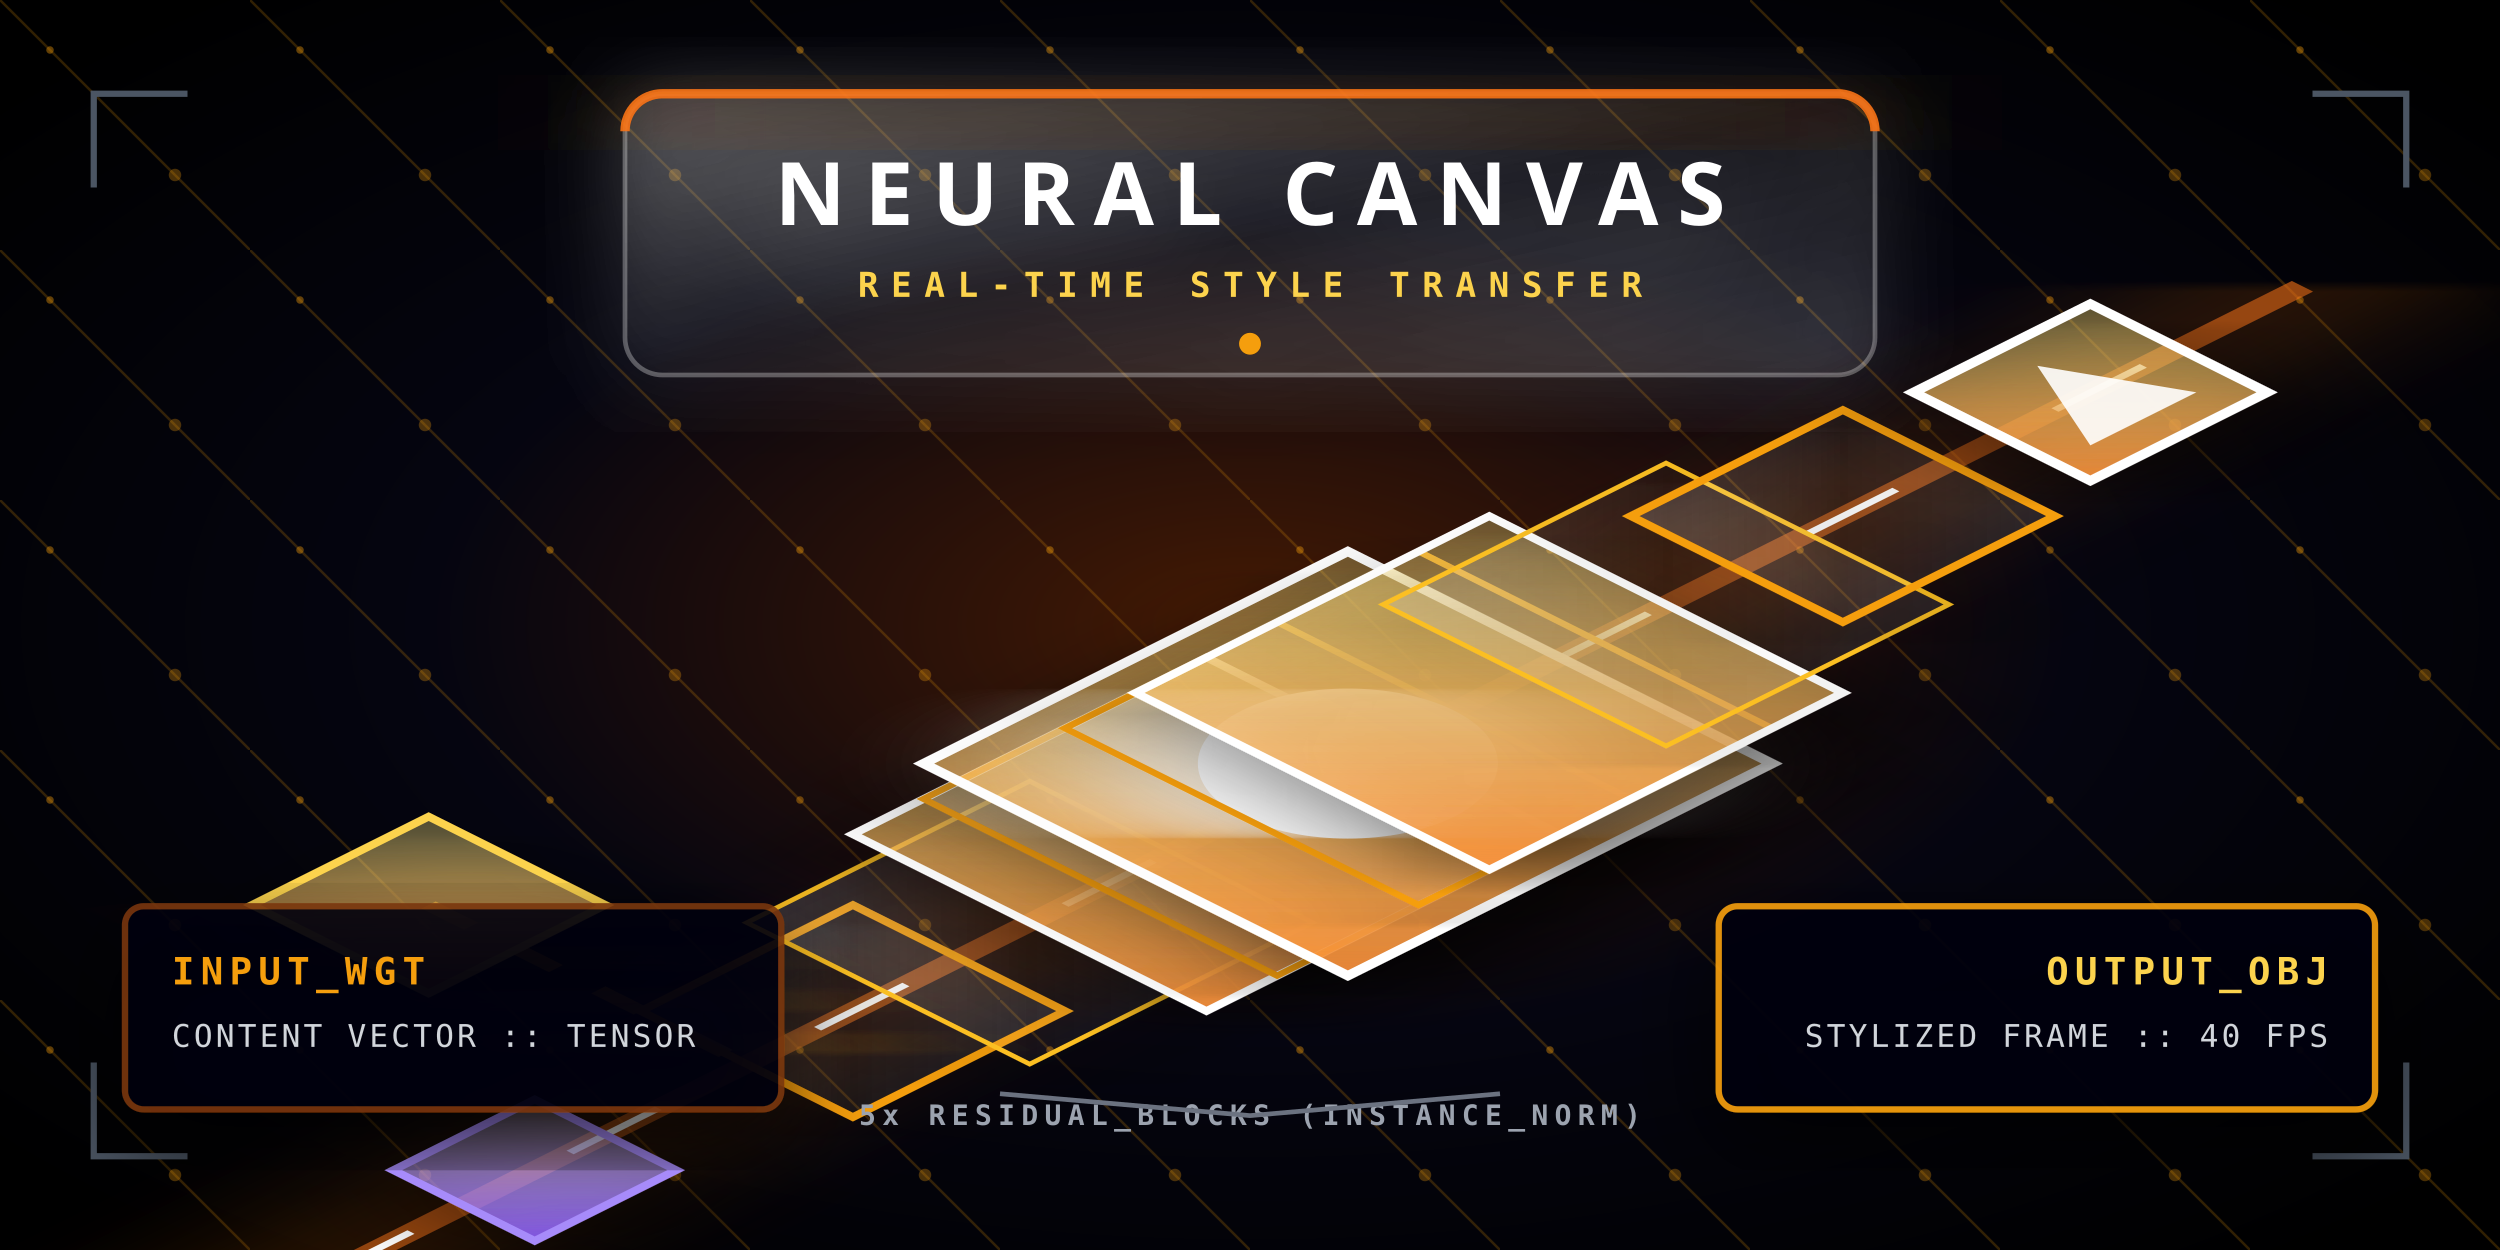
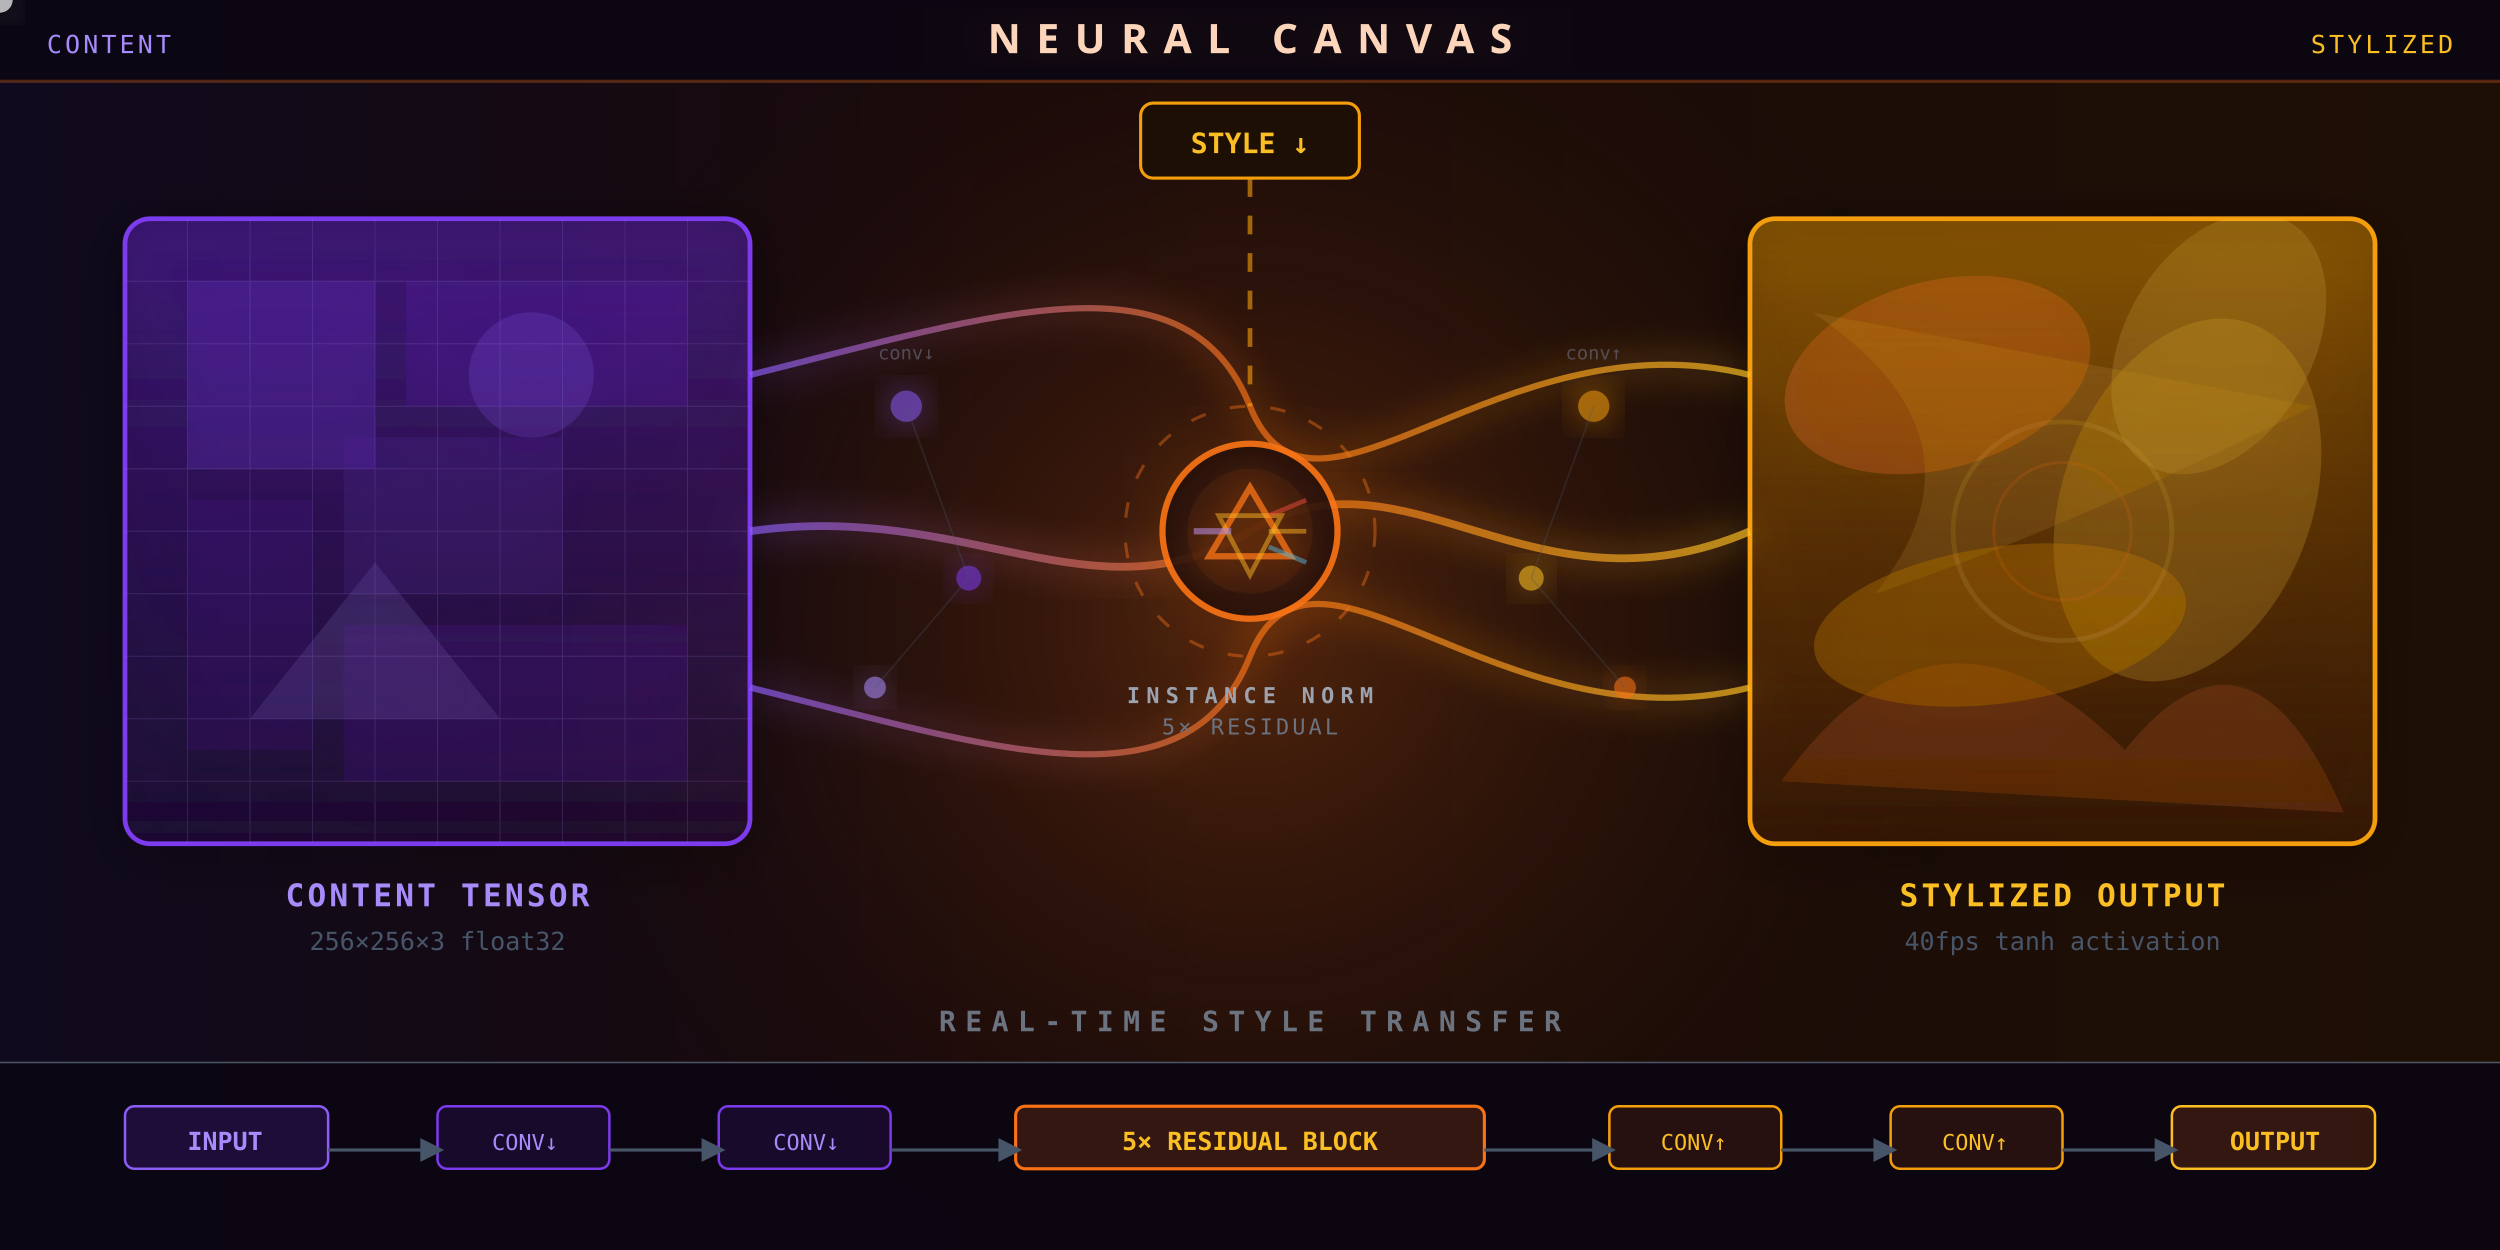
<svg xmlns="http://www.w3.org/2000/svg" viewBox="0 0 800 400" width="100%" height="100%">
  <defs>
-     <radialGradient id="neuralAura" cx="50%" cy="50%" r="65%">
-       <stop offset="0%" stop-color="#451a03" />
-       <stop offset="50%" stop-color="#050510" />
-       <stop offset="100%" stop-color="#000000" />
+     <linearGradient id="bgGrad" x1="0" y1="0" x2="1" y2="0">
+       <stop offset="0%" stop-color="#0F0A1E" />
+       <stop offset="40%" stop-color="#1A0A0A" />
+       <stop offset="100%" stop-color="#1E0F05" />
+     </linearGradient>
+     <radialGradient id="coreGlow" cx="50%" cy="50%" r="50%">
+       <stop offset="0%" stop-color="#F97316" stop-opacity="0.25" />
+       <stop offset="100%" stop-color="#000" stop-opacity="0" />
    </radialGradient>
-     <linearGradient id="warmEnergy" x1="0" y1="1" x2="1" y2="0">
-       <stop offset="0%" stop-color="#fb923c" stop-opacity="0.9" />
-       <stop offset="100%" stop-color="#fef08a" stop-opacity="0.3" />
-     </linearGradient>
-     <linearGradient id="coolEnergy" x1="0" y1="1" x2="1" y2="0">
-       <stop offset="0%" stop-color="#8b5cf6" stop-opacity="0.9" />
-       <stop offset="100%" stop-color="#ddd6fe" stop-opacity="0.3" />
-     </linearGradient>
-     <linearGradient id="glassLinear" x1="0" y1="0" x2="1" y2="1">
-       <stop offset="0%" stop-color="#ffffff" stop-opacity="0.15" />
-       <stop offset="50%" stop-color="#ffffff" stop-opacity="0.02" />
-       <stop offset="100%" stop-color="#ffffff" stop-opacity="0.08" />
-     </linearGradient>
-     <filter id="glassBlur" x="-20%" y="-20%" width="140%" height="140%">
-       <feGaussianBlur stdDeviation="12" result="blur" />
-       <feComposite in="SourceGraphic" in2="blur" operator="over" />
-     </filter>
-     <filter id="superGlowOrange" x="-50%" y="-50%" width="200%" height="200%">
-       <feGaussianBlur stdDeviation="20" result="blur2" />
-       <feGaussianBlur stdDeviation="6" result="blur1" />
+     <linearGradient id="neuronFlow" x1="0" y1="0" x2="1" y2="0">
+       <stop offset="0%" stop-color="#8B5CF6" />
+       <stop offset="50%" stop-color="#F97316" />
+       <stop offset="100%" stop-color="#FBBF24" />
+     </linearGradient>
+     <linearGradient id="contentGrad" x1="0" y1="0" x2="0" y2="1">
+       <stop offset="0%" stop-color="#6D28D9" stop-opacity="0.4" />
+       <stop offset="100%" stop-color="#4C1D95" stop-opacity="0.15" />
+     </linearGradient>
+     <linearGradient id="styleGrad" x1="0" y1="0" x2="0" y2="1">
+       <stop offset="0%" stop-color="#F59E0B" stop-opacity="0.4" />
+       <stop offset="100%" stop-color="#92400E" stop-opacity="0.15" />
+     </linearGradient>
+     <filter id="glow" x="-50%" y="-50%" width="200%" height="200%">
+       <feGaussianBlur stdDeviation="6" result="b" />
      <feMerge>
-         <feMergeNode in="blur2" />
-         <feMergeNode in="blur1" />
+         <feMergeNode in="b" />
        <feMergeNode in="SourceGraphic" />
      </feMerge>
    </filter>
-     <filter id="shadowHeavy" x="-30%" y="-30%" width="160%" height="160%">
-       <feDropShadow dx="0" dy="30" stdDeviation="30" flood-color="#000" flood-opacity="1" />
-       <feDropShadow dx="0" dy="12" stdDeviation="15" flood-color="#000" flood-opacity="0.8" />
+     <filter id="glowBig" x="-50%" y="-50%" width="200%" height="200%">
+       <feGaussianBlur stdDeviation="15" result="b2" />
+       <feGaussianBlur stdDeviation="4" result="b1" />
+       <feMerge>
+         <feMergeNode in="b2" />
+         <feMergeNode in="b1" />
+         <feMergeNode in="SourceGraphic" />
+       </feMerge>
    </filter>
-     <pattern id="connectome" width="100" height="100" patternUnits="userSpaceOnUse" patternTransform="scale(0.8)">
-       <circle cx="20" cy="20" r="1.5" fill="#f59e0b" opacity="0.4" />
-       <circle cx="70" cy="70" r="2.5" fill="#f59e0b" opacity="0.3" />
-       <path d="M 20 20 L 70 70" stroke="#f59e0b" stroke-width="1" opacity="0.2" />
-       <path d="M -30 -30 L 20 20" stroke="#f59e0b" stroke-width="1" opacity="0.2" />
-       <path d="M 70 70 L 120 120" stroke="#f59e0b" stroke-width="1" opacity="0.2" />
-     </pattern>
+     <filter id="shadow" x="-20%" y="-20%" width="140%" height="140%">
+       <feDropShadow dx="0" dy="4" stdDeviation="8" flood-color="#000" flood-opacity="0.8" />
+     </filter>
+     <clipPath id="contentClip">
+       <rect x="40" y="70" width="200" height="200" rx="8" />
+     </clipPath>
+     <clipPath id="outputClip">
+       <rect x="560" y="70" width="200" height="200" rx="8" />
+     </clipPath>
  </defs>
-   <rect width="100%" height="100%" fill="url(#neuralAura)" />
-   <rect width="100%" height="100%" fill="url(#connectome)" />
-   <g transform="translate(200, 30)" filter="url(#shadowHeavy)">
-     <rect width="400" height="90" rx="12" fill="url(#glassLinear)" stroke="#ffffff" stroke-width="1.5" stroke-opacity="0.3" filter="url(#glassBlur)" />
-     <path d="M 0 12 C 0 5.3 5.3 0 12 0 L 388 0 C 394.6 0 400 5.3 400 12" fill="none" stroke="#f97316" stroke-width="3" filter="url(#superGlowOrange)" opacity="0.9" />
-     <text x="200" y="42" fill="#FFFFFF" font-family="system-ui, sans-serif" font-size="28" font-weight="900" letter-spacing="6" text-anchor="middle">NEURAL CANVAS</text>
-     <text x="200" y="65" fill="#fcd34d" font-family="monospace" font-size="11" font-weight="600" letter-spacing="4" text-anchor="middle">REAL-TIME STYLE TRANSFER</text>
-     <circle cx="200" cy="80" r="3.5" fill="#f59e0b" filter="url(#superGlowOrange)">
-       <animate attributeName="opacity" values="0.4;1;0.4" dur="2s" repeatCount="indefinite" />
-     </circle>
-   </g>
-   <g stroke="#4B5563" stroke-width="2" fill="none">
-     <path d="M 30 60 L 30 30 L 60 30" />
-     <path d="M 770 60 L 770 30 L 740 30" />
-     <path d="M 30 340 L 30 370 L 60 370" />
-     <path d="M 770 340 L 770 370 L 740 370" />
-   </g>
-   <g transform="translate(420, 250) scale(1.6, 0.8) rotate(-45)">
-     <line x1="-280" y1="0" x2="280" y2="0" stroke="#f97316" stroke-width="6" filter="url(#superGlowOrange)" opacity="0.6" />
-     <line x1="-280" y1="0" x2="280" y2="0" stroke="#fff" stroke-width="2" stroke-dasharray="25 45">
-       <animate attributeName="stroke-dashoffset" values="70;0" dur="1s" repeatCount="indefinite" />
-     </line>
-     <g transform="translate(-220, 0)">
-       <rect x="-20" y="-20" width="40" height="40" fill="url(#coolEnergy)" stroke="#a78bfa" stroke-width="2.5" filter="url(#shadowHeavy)" />
-     </g>
-     <g transform="translate(-160, -90)">
-       <line x1="0" y1="0" x2="0" y2="90" stroke="#f59e0b" stroke-width="4" filter="url(#superGlowOrange)" stroke-dasharray="12 12">
-         <animate attributeName="stroke-dashoffset" values="24;0" dur="0.8s" repeatCount="indefinite" />
-       </line>
-       <rect x="-25" y="-25" width="50" height="50" fill="url(#warmEnergy)" stroke="#fcd34d" stroke-width="2.5" filter="url(#shadowHeavy)" />
-     </g>
-     <g transform="translate(-130, 0)">
-       <rect x="-30" y="-30" width="60" height="60" fill="url(#glassLinear)" stroke="#f59e0b" stroke-width="2.5" filter="url(#shadowHeavy)" />
-     </g>
-     <g transform="translate(-80, 0)">
-       <rect x="-40" y="-40" width="80" height="80" fill="url(#glassLinear)" stroke="#fbbf24" stroke-width="1.5" filter="url(#shadowHeavy)" />
-     </g>
-     <g transform="translate(-30, 0)">
-       <rect x="-50" y="-50" width="100" height="100" fill="url(#warmEnergy)" stroke="#fff" stroke-width="2.5" filter="url(#shadowHeavy)" />
-     </g>
-     <g transform="translate(-10, 0)">
-       <rect x="-50" y="-50" width="100" height="100" fill="url(#glassLinear)" stroke="#f59e0b" stroke-width="2" filter="url(#shadowHeavy)" />
-     </g>
-     <g transform="translate(10, 0)">
-       <rect x="-60" y="-60" width="120" height="120" fill="url(#warmEnergy)" stroke="#fff" stroke-width="3" filter="url(#shadowHeavy)" />
-       <circle cx="0" cy="0" r="30" fill="#fff" filter="url(#superGlowOrange)">
-         <animate attributeName="r" values="25;35;25" dur="1.5s" repeatCount="indefinite" />
-         <animate attributeName="opacity" values="0.8;1;0.8" dur="1.5s" repeatCount="indefinite" />
-       </circle>
-     </g>
-     <g transform="translate(30, 0)">
-       <rect x="-50" y="-50" width="100" height="100" fill="url(#glassLinear)" stroke="#f59e0b" stroke-width="2" filter="url(#shadowHeavy)" />
-     </g>
-     <g transform="translate(50, 0)">
-       <rect x="-50" y="-50" width="100" height="100" fill="url(#warmEnergy)" stroke="#fff" stroke-width="2.5" filter="url(#shadowHeavy)" />
-     </g>
-     <g transform="translate(100, 0)">
-       <rect x="-40" y="-40" width="80" height="80" fill="url(#glassLinear)" stroke="#fbbf24" stroke-width="1.5" filter="url(#shadowHeavy)" />
-     </g>
-     <g transform="translate(150, 0)">
-       <rect x="-30" y="-30" width="60" height="60" fill="url(#glassLinear)" stroke="#f59e0b" stroke-width="2.5" filter="url(#shadowHeavy)" />
-     </g>
-     <g transform="translate(220, 0)">
-       <rect x="-25" y="-25" width="50" height="50" fill="url(#warmEnergy)" stroke="#fff" stroke-width="3" filter="url(#shadowHeavy)" />
-       <path d="M -15 15 L 0 -15 L 15 15 Z" fill="#fff" opacity="0.9" />
-     </g>
-   </g>
-   <g transform="translate(40, 290)" filter="url(#shadowHeavy)">
-     <rect width="210" height="65" rx="6" fill="#050510" stroke="#78350F" stroke-width="2" opacity="0.9" />
-     <text x="15" y="25" fill="#F59E0B" font-family="monospace" font-size="12" font-weight="900" letter-spacing="2">INPUT_WGT</text>
-     <text x="15" y="45" fill="#D1D5DB" font-family="monospace" font-size="10" letter-spacing="1">CONTENT VECTOR :: TENSOR</text>
-   </g>
-   <g transform="translate(550, 290)" filter="url(#shadowHeavy)">
-     <rect width="210" height="65" rx="6" fill="#050510" stroke="#F59E0B" stroke-width="2" opacity="0.9" />
-     <text x="195" y="25" fill="#FCD34D" font-family="monospace" font-size="12" font-weight="900" letter-spacing="2" text-anchor="end">OUTPUT_OBJ</text>
-     <text x="195" y="45" fill="#D1D5DB" font-family="monospace" font-size="10" letter-spacing="1" text-anchor="end">STYLIZED FRAME :: 40 FPS</text>
-   </g>
-   <g transform="translate(320, 360)">
-     <text x="80" y="0" fill="#9CA3AF" font-family="monospace" font-size="9" font-weight="900" letter-spacing="2" text-anchor="middle">5x RESIDUAL_BLOCKS (INSTANCE_NORM)</text>
-     <path d="M 0 -10 L 80 -3 L 160 -10" fill="none" stroke="#6B7280" stroke-width="1.5" />
-   </g>
+   <rect width="800" height="400" fill="url(#bgGrad)" />
+   <circle cx="400" cy="200" r="250" fill="url(#coreGlow)" />
+   <rect x="0" y="0" width="800" height="26" fill="#0A0612" opacity="0.9" />
+   <text x="400" y="17" fill="#FFF" font-family="system-ui, sans-serif" font-size="13" font-weight="900" letter-spacing="5" text-anchor="middle">NEURAL CANVAS</text>
+   <text x="400" y="17" fill="#F97316" font-family="system-ui, sans-serif" font-size="13" font-weight="900" letter-spacing="5" text-anchor="middle" opacity="0.3" filter="url(#glowBig)">NEURAL CANVAS</text>
+   <line x1="0" y1="26" x2="800" y2="26" stroke="#F97316" stroke-width="1" opacity="0.3" />
+   <text x="15" y="17" fill="#A78BFA" font-family="monospace" font-size="8" letter-spacing="1">CONTENT</text>
+   <text x="785" y="17" fill="#FBBF24" font-family="monospace" font-size="8" letter-spacing="1" text-anchor="end">STYLIZED</text>
+   <g filter="url(#shadow)">
+     <rect x="40" y="70" width="200" height="200" rx="8" fill="url(#contentGrad)" stroke="#7C3AED" stroke-width="1.5" />
+     <g clip-path="url(#contentClip)" opacity="0.6">
+       <rect x="60" y="90" width="60" height="60" fill="#7C3AED" opacity="0.3" />
+       <rect x="130" y="90" width="90" height="40" fill="#6D28D9" opacity="0.25" />
+       <rect x="60" y="160" width="40" height="80" fill="#5B21B6" opacity="0.2" />
+       <rect x="110" y="140" width="70" height="50" fill="#7C3AED" opacity="0.15" />
+       <rect x="110" y="200" width="110" height="50" fill="#6D28D9" opacity="0.2" />
+       <circle cx="170" cy="120" r="20" fill="#8B5CF6" opacity="0.3" />
+       <polygon points="80,230 120,180 160,230" fill="#A78BFA" opacity="0.2" />
+     </g>
+     <g clip-path="url(#contentClip)" stroke="#A78BFA" stroke-width="0.3" opacity="0.15">
+       <line x1="40" y1="90" x2="240" y2="90" />
+       <line x1="40" y1="110" x2="240" y2="110" />
+       <line x1="40" y1="130" x2="240" y2="130" />
+       <line x1="40" y1="150" x2="240" y2="150" />
+       <line x1="40" y1="170" x2="240" y2="170" />
+       <line x1="40" y1="190" x2="240" y2="190" />
+       <line x1="40" y1="210" x2="240" y2="210" />
+       <line x1="40" y1="230" x2="240" y2="230" />
+       <line x1="40" y1="250" x2="240" y2="250" />
+       <line x1="60" y1="70" x2="60" y2="270" />
+       <line x1="80" y1="70" x2="80" y2="270" />
+       <line x1="100" y1="70" x2="100" y2="270" />
+       <line x1="120" y1="70" x2="120" y2="270" />
+       <line x1="140" y1="70" x2="140" y2="270" />
+       <line x1="160" y1="70" x2="160" y2="270" />
+       <line x1="180" y1="70" x2="180" y2="270" />
+       <line x1="200" y1="70" x2="200" y2="270" />
+       <line x1="220" y1="70" x2="220" y2="270" />
+     </g>
+   </g>
+   <text x="140" y="290" fill="#A78BFA" font-family="monospace" font-size="10" font-weight="bold" letter-spacing="1" text-anchor="middle">CONTENT TENSOR</text>
+   <text x="140" y="304" fill="#475569" font-family="monospace" font-size="8" text-anchor="middle">256×256×3 float32</text>
+   <g filter="url(#shadow)">
+     <rect x="560" y="70" width="200" height="200" rx="8" fill="url(#styleGrad)" stroke="#F59E0B" stroke-width="1.5" />
+     <g clip-path="url(#outputClip)" opacity="0.7">
+       <ellipse cx="620" cy="120" rx="50" ry="30" fill="#F97316" opacity="0.35" transform="rotate(-15 620 120)" />
+       <ellipse cx="700" cy="160" rx="40" ry="60" fill="#FBBF24" opacity="0.25" transform="rotate(20 700 160)" />
+       <ellipse cx="640" cy="200" rx="60" ry="25" fill="#F59E0B" opacity="0.3" transform="rotate(-8 640 200)" />
+       <ellipse cx="710" cy="110" rx="30" ry="45" fill="#FCD34D" opacity="0.2" transform="rotate(30 710 110)" />
+       <path d="M 570 250 Q 620 180, 680 240 Q 720 190, 750 260" fill="#F97316" opacity="0.2" />
+       <path d="M 580 100 Q 640 140, 600 190 Q 660 170, 740 130" fill="#FBBF24" opacity="0.15" />
+       <circle cx="660" cy="170" r="35" fill="none" stroke="#FCD34D" stroke-width="1.5" opacity="0.15" />
+       <circle cx="660" cy="170" r="22" fill="none" stroke="#F97316" stroke-width="1" opacity="0.2" />
+     </g>
+   </g>
+   <text x="660" y="290" fill="#FBBF24" font-family="monospace" font-size="10" font-weight="bold" letter-spacing="1" text-anchor="middle">STYLIZED OUTPUT</text>
+   <text x="660" y="304" fill="#475569" font-family="monospace" font-size="8" text-anchor="middle">40fps tanh activation</text>
+   <g opacity="0.7">
+     <path d="M 240 120 C 320 100, 380 80, 400 130 C 420 180, 480 100, 560 120" fill="none" stroke="url(#neuronFlow)" stroke-width="2" filter="url(#glow)" />
+     <path d="M 240 170 C 310 160, 350 200, 400 170 C 450 140, 490 200, 560 170" fill="none" stroke="url(#neuronFlow)" stroke-width="2.5" filter="url(#glow)" />
+     <path d="M 240 220 C 320 240, 380 260, 400 210 C 420 160, 480 240, 560 220" fill="none" stroke="url(#neuronFlow)" stroke-width="2" filter="url(#glow)" />
+     <circle r="4" fill="#FFF" filter="url(#glow)">
+       <animateMotion dur="2s" repeatCount="indefinite">
+         <mpath href="#pulse1" />
+       </animateMotion>
+     </circle>
+     <circle r="3.5" fill="#FFF" filter="url(#glow)">
+       <animateMotion dur="2.5s" repeatCount="indefinite" begin="0.5s">
+         <mpath href="#pulse2" />
+       </animateMotion>
+     </circle>
+     <circle r="4" fill="#FFF" filter="url(#glow)">
+       <animateMotion dur="2.2s" repeatCount="indefinite" begin="1s">
+         <mpath href="#pulse3" />
+       </animateMotion>
+     </circle>
+   </g>
+   <path id="pulse1" d="M 240 120 C 320 100, 380 80, 400 130 C 420 180, 480 100, 560 120" fill="none" />
+   <path id="pulse2" d="M 240 170 C 310 160, 350 200, 400 170 C 450 140, 490 200, 560 170" fill="none" />
+   <path id="pulse3" d="M 240 220 C 320 240, 380 260, 400 210 C 420 160, 480 240, 560 220" fill="none" />
+   <g transform="translate(400, 170)">
+     <circle r="40" fill="none" stroke="#F97316" stroke-width="1" stroke-dasharray="5 8" opacity="0.4">
+       <animateTransform attributeName="transform" type="rotate" from="0" to="360" dur="12s" repeatCount="indefinite" />
+     </circle>
+     <circle r="28" fill="#1A0A0A" stroke="#F97316" stroke-width="2" opacity="0.9" />
+     <polygon points="0,-14 13,8 -13,8" fill="none" stroke="#F97316" stroke-width="2" opacity="0.8" filter="url(#glow)" />
+     <polygon points="0,14 -10,-5 10,-5" fill="none" stroke="#FBBF24" stroke-width="1.5" opacity="0.5" />
+     <line x1="-18" y1="0" x2="-6" y2="0" stroke="#A78BFA" stroke-width="2" opacity="0.6" />
+     <line x1="6" y1="-5" x2="18" y2="-10" stroke="#EF4444" stroke-width="1.5" opacity="0.5" />
+     <line x1="6" y1="0" x2="18" y2="0" stroke="#FBBF24" stroke-width="1.5" opacity="0.5" />
+     <line x1="6" y1="5" x2="18" y2="10" stroke="#38BDF8" stroke-width="1.5" opacity="0.5" />
+     <circle r="20" fill="#F97316" opacity="0.15" filter="url(#glowBig)">
+       <animate attributeName="r" values="18;25;18" dur="2s" repeatCount="indefinite" />
+     </circle>
+     <text x="0" y="55" fill="#9CA3AF" font-family="monospace" font-size="7" font-weight="bold" letter-spacing="2" text-anchor="middle">INSTANCE NORM</text>
+     <text x="0" y="65" fill="#6B7280" font-family="monospace" font-size="7" letter-spacing="1" text-anchor="middle">5× RESIDUAL</text>
+   </g>
+   <g opacity="0.6">
+     <circle cx="290" cy="130" r="5" fill="#8B5CF6" filter="url(#glow)" />
+     <circle cx="310" cy="185" r="4" fill="#7C3AED" filter="url(#glow)" />
+     <circle cx="280" cy="220" r="3.5" fill="#A78BFA" filter="url(#glow)" />
+     <text x="290" y="115" fill="#6B7280" font-family="monospace" font-size="6" text-anchor="middle">conv↓</text>
+   </g>
+   <g opacity="0.6">
+     <circle cx="510" cy="130" r="5" fill="#F59E0B" filter="url(#glow)" />
+     <circle cx="490" cy="185" r="4" fill="#FBBF24" filter="url(#glow)" />
+     <circle cx="520" cy="220" r="3.5" fill="#F97316" filter="url(#glow)" />
+     <text x="510" y="115" fill="#6B7280" font-family="monospace" font-size="6" text-anchor="middle">conv↑</text>
+   </g>
+   <g stroke="#475569" stroke-width="0.5" opacity="0.3">
+     <line x1="290" y1="130" x2="310" y2="185" />
+     <line x1="310" y1="185" x2="280" y2="220" />
+     <line x1="510" y1="130" x2="490" y2="185" />
+     <line x1="490" y1="185" x2="520" y2="220" />
+   </g>
+   <g transform="translate(400, 45)">
+     <rect x="-35" y="-12" width="70" height="24" rx="4" fill="#1E0F05" stroke="#F59E0B" stroke-width="1" />
+     <text x="0" y="4" fill="#FBBF24" font-family="monospace" font-size="9" font-weight="bold" text-anchor="middle">STYLE ↓</text>
+   </g>
+   <line x1="400" y1="57" x2="400" y2="130" stroke="#F59E0B" stroke-width="1.5" stroke-dasharray="6 6" opacity="0.6">
+     <animate attributeName="stroke-dashoffset" values="12;0" dur="0.8s" repeatCount="indefinite" />
+   </line>
+   <rect x="0" y="340" width="800" height="60" fill="#0A0612" opacity="0.9" />
+   <line x1="0" y1="340" x2="800" y2="340" stroke="#4B5563" stroke-width="0.5" />
+   <g transform="translate(400, 368)" font-family="monospace" font-size="8">
+     <rect x="-360" y="-14" width="65" height="20" rx="3" fill="#4C1D95" fill-opacity="0.3" stroke="#8B5CF6" stroke-width="0.8" />
+     <text x="-328" y="0" fill="#A78BFA" text-anchor="middle" font-weight="bold">INPUT</text>
+     <rect x="-260" y="-14" width="55" height="20" rx="3" fill="#4C1D95" fill-opacity="0.2" stroke="#7C3AED" stroke-width="0.8" />
+     <text x="-232" y="0" fill="#A78BFA" text-anchor="middle" font-size="7">CONV↓</text>
+     <rect x="-170" y="-14" width="55" height="20" rx="3" fill="#4C1D95" fill-opacity="0.2" stroke="#7C3AED" stroke-width="0.8" />
+     <text x="-142" y="0" fill="#A78BFA" text-anchor="middle" font-size="7">CONV↓</text>
+     <rect x="-75" y="-14" width="150" height="20" rx="3" fill="#92400E" fill-opacity="0.3" stroke="#F97316" stroke-width="1" />
+     <text x="0" y="0" fill="#FBBF24" text-anchor="middle" font-weight="bold">5× RESIDUAL BLOCK</text>
+     <rect x="115" y="-14" width="55" height="20" rx="3" fill="#92400E" fill-opacity="0.2" stroke="#F59E0B" stroke-width="0.8" />
+     <text x="142" y="0" fill="#FBBF24" text-anchor="middle" font-size="7">CONV↑</text>
+     <rect x="205" y="-14" width="55" height="20" rx="3" fill="#92400E" fill-opacity="0.2" stroke="#F59E0B" stroke-width="0.8" />
+     <text x="232" y="0" fill="#FBBF24" text-anchor="middle" font-size="7">CONV↑</text>
+     <rect x="295" y="-14" width="65" height="20" rx="3" fill="#92400E" fill-opacity="0.3" stroke="#FBBF24" stroke-width="0.8" />
+     <text x="328" y="0" fill="#FBBF24" text-anchor="middle" font-weight="bold">OUTPUT</text>
+     <g stroke="#475569" stroke-width="1" fill="#475569">
+       <line x1="-295" y1="0" x2="-265" y2="0" />
+       <polygon points="-265,-3 -259,0 -265,3" />
+       <line x1="-205" y1="0" x2="-175" y2="0" />
+       <polygon points="-175,-3 -169,0 -175,3" />
+       <line x1="-115" y1="0" x2="-80" y2="0" />
+       <polygon points="-80,-3 -74,0 -80,3" />
+       <line x1="75" y1="0" x2="110" y2="0" />
+       <polygon points="110,-3 116,0 110,3" />
+       <line x1="170" y1="0" x2="200" y2="0" />
+       <polygon points="200,-3 206,0 200,3" />
+       <line x1="260" y1="0" x2="290" y2="0" />
+       <polygon points="290,-3 296,0 290,3" />
+     </g>
+   </g>
+   <text x="400" y="330" fill="#6B7280" font-family="monospace" font-size="9" font-weight="600" letter-spacing="3" text-anchor="middle">REAL-TIME STYLE TRANSFER</text>
</svg>
